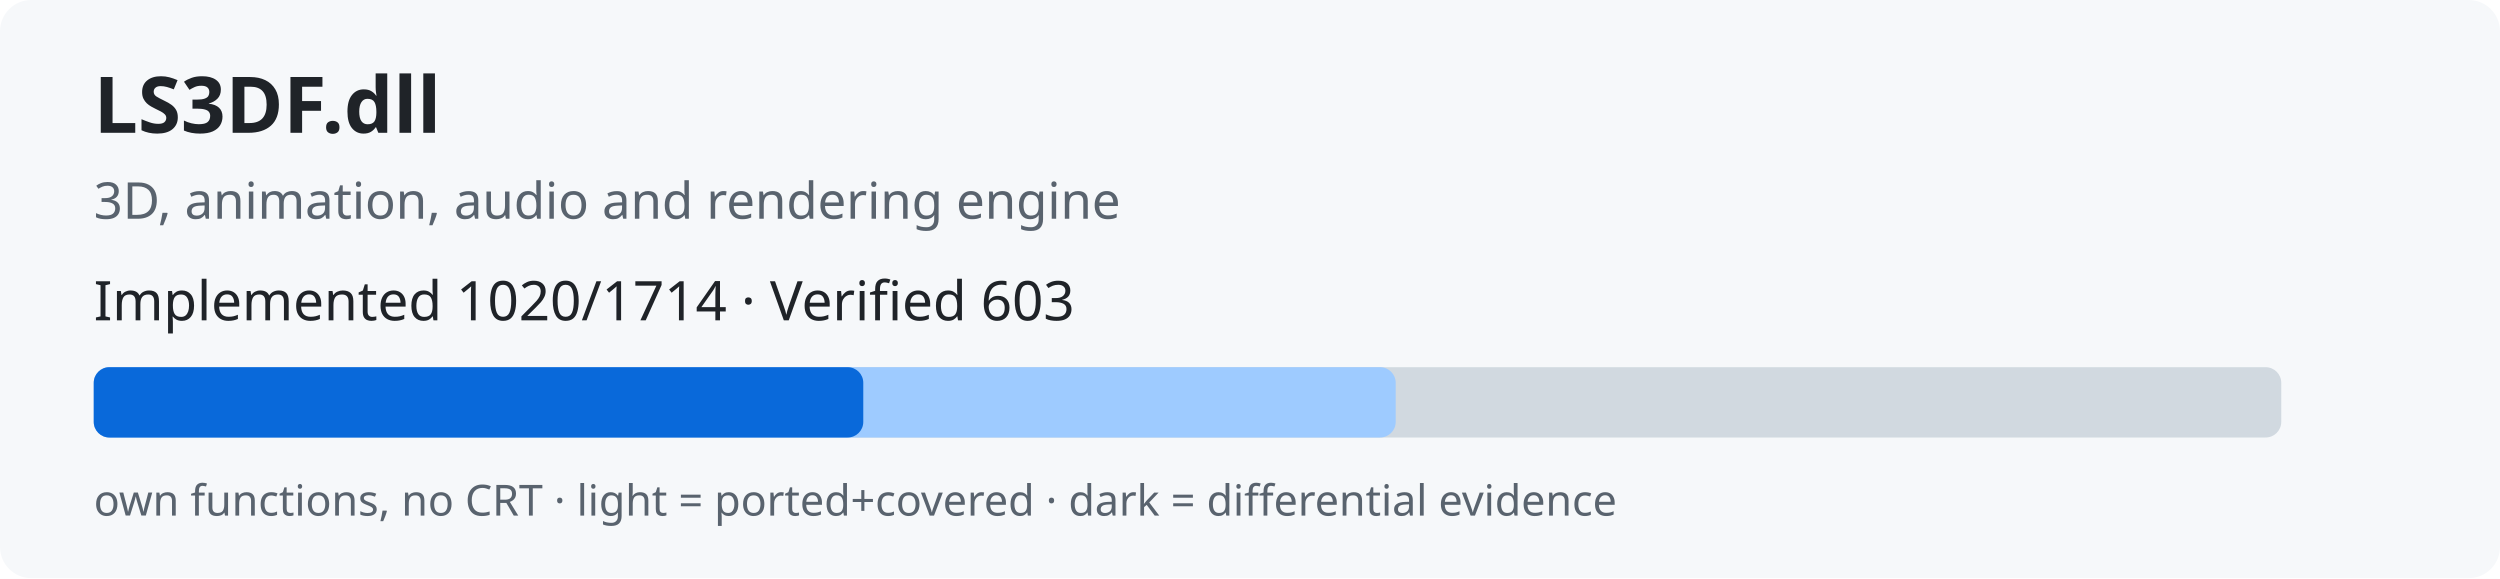
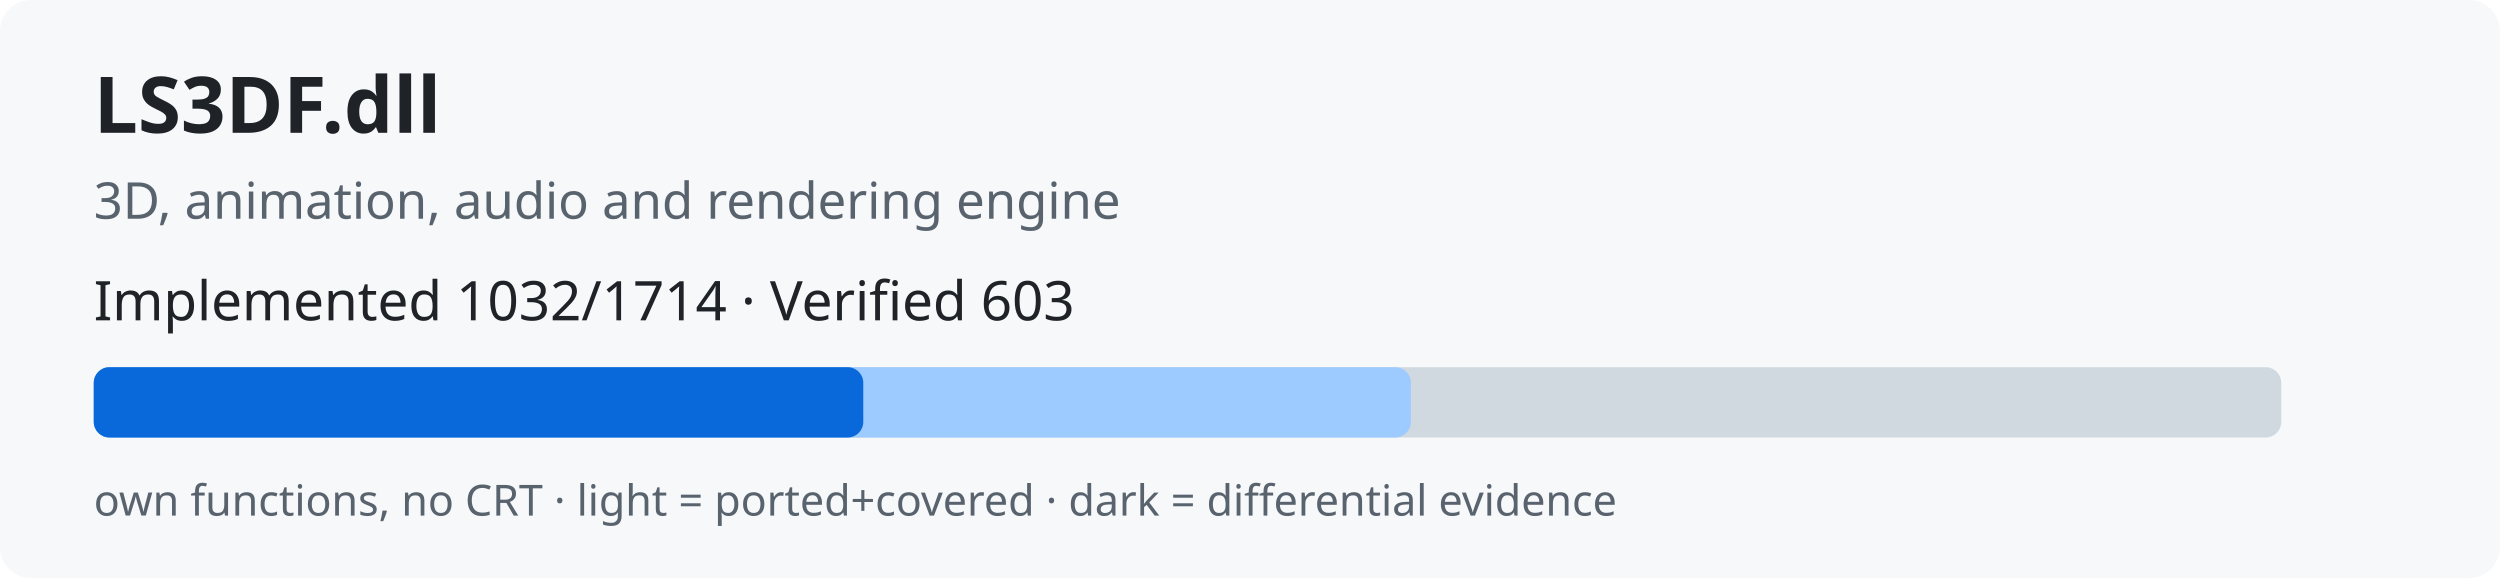
<svg xmlns="http://www.w3.org/2000/svg" width="640" height="148" role="img">
  <rect width="640" height="148" rx="8" fill="#f6f8fa" />
  <text x="24" y="34" font-family="sans-serif" font-size="20" font-weight="bold" fill="#1f2328">LS3DF.dll</text>
  <text x="24" y="56" font-family="sans-serif" font-size="13" fill="#59636e">3D, animation, audio and rendering engine</text>
-   <text x="24" y="82" font-family="sans-serif" font-size="14" fill="#1f2328">Implemented 1020/1714 · Verified 603</text>
+   <text x="24" y="82" font-family="sans-serif" font-size="14" fill="#1f2328">Implemented 1032/1714 · Verified 603</text>
  <rect x="24" y="94" width="560" height="18" rx="4" fill="#d1d9e0" />
-   <rect x="24" y="94" width="333.3" height="18" rx="4" fill="#9ecbff" />
+   <rect x="24" y="94" width="337.2" height="18" rx="4" fill="#9ecbff" />
  <rect x="24" y="94" width="197.0" height="18" rx="4" fill="#0969da" />
  <text x="24" y="132" font-family="sans-serif" font-size="11" fill="#59636e">own functions, no CRT · light = ported+covered · dark = differential evidence</text>
</svg>
